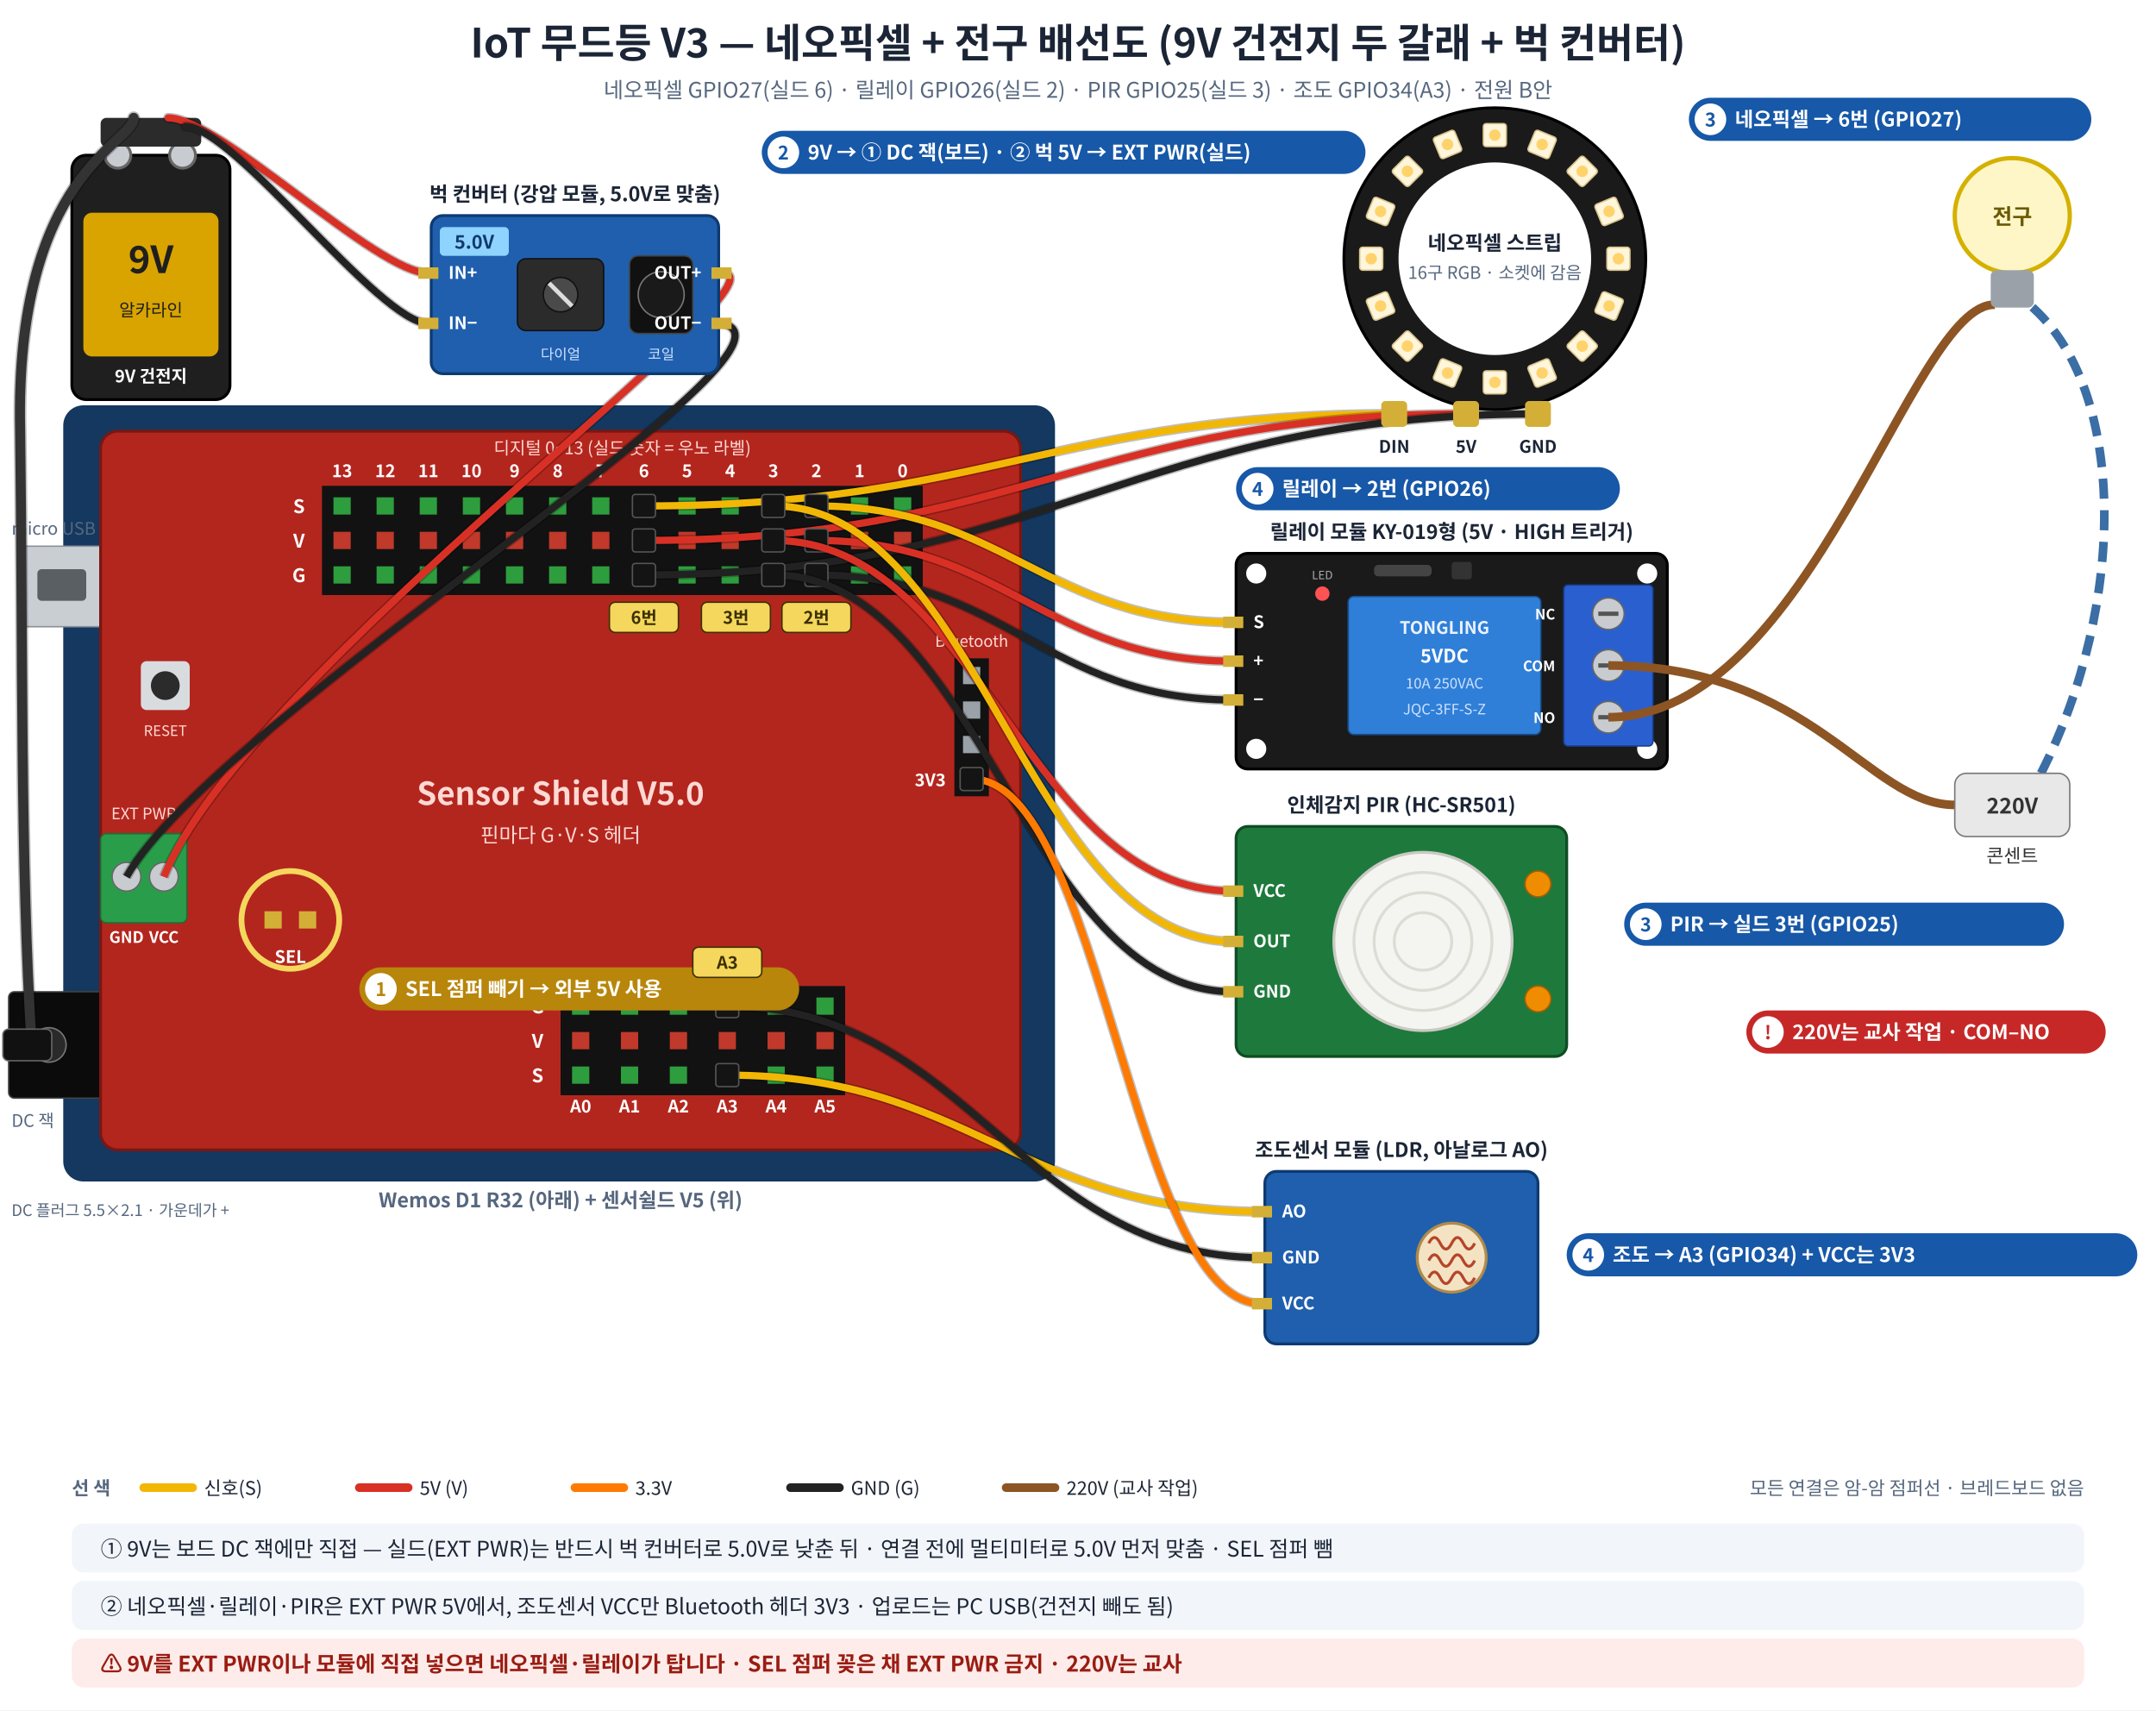
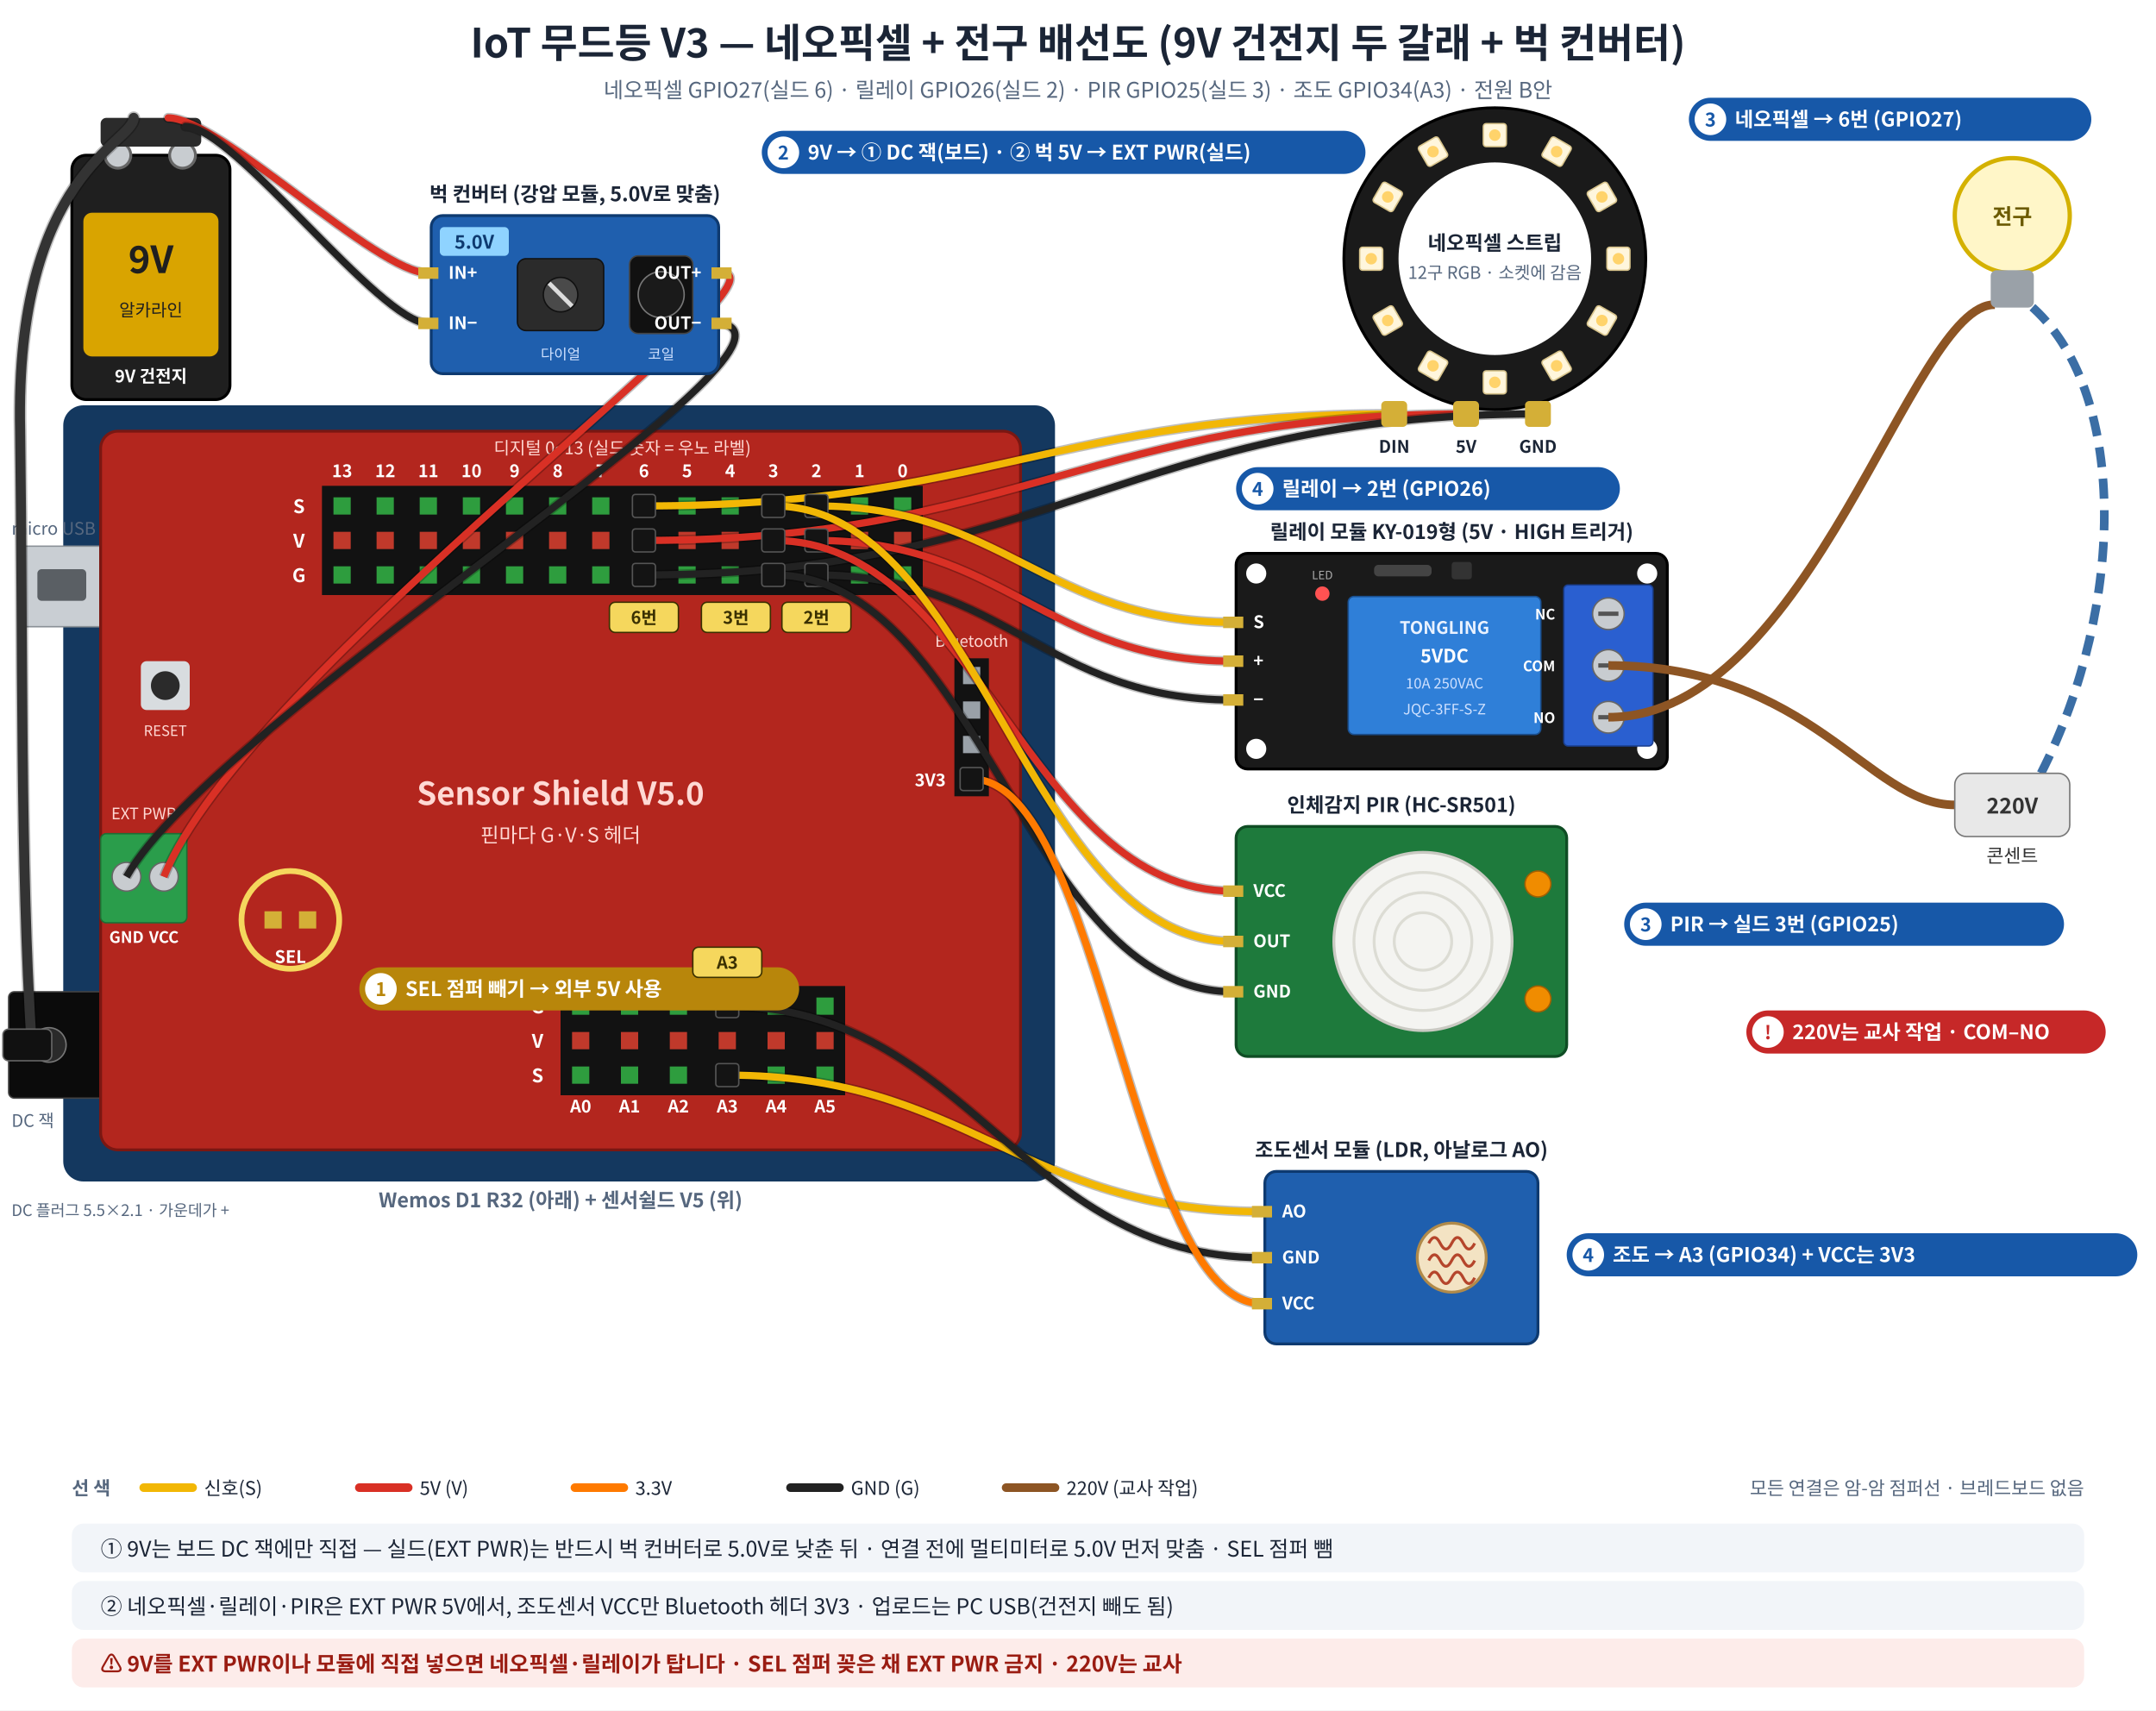
<svg xmlns="http://www.w3.org/2000/svg" width="1500" height="1190" viewBox="0 0 1500 1190" font-family="Pretendard, 'Noto Sans CJK KR', 'WenQuanYi Zen Hei', sans-serif">
  <rect width="1500" height="1190" fill="#ffffff" />
  <text x="750.0" y="40.0" font-size="28" font-weight="bold" fill="#1b2536" text-anchor="middle">IoT 무드등 V3 — 네오픽셀 + 전구 배선도 (9V 건전지 두 갈래 + 벅 컨버터)</text>
  <text x="750.0" y="68.0" font-size="15" fill="#56677e" text-anchor="middle">네오픽셀 GPIO27(실드 6) · 릴레이 GPIO26(실드 2) · PIR GPIO25(실드 3) · 조도 GPIO34(A3) · 전원 B안</text>
  <rect x="44" y="282" width="690" height="540" rx="14" fill="#14385f" />
  <rect x="14" y="380" width="70" height="56" rx="4" fill="#c9ced3" stroke="#8a9096" />
  <rect x="26" y="396" width="34" height="22" rx="3" fill="#5a5f64" />
  <text x="8.0" y="372.0" font-size="12" fill="#56677e" text-anchor="start">micro USB</text>
  <rect x="6" y="690" width="92" height="74" rx="4" fill="#0b0b0b" stroke="#444" />
  <circle cx="34" cy="727" r="12" fill="#2a2a2a" stroke="#777" />
  <text x="8.0" y="784.0" font-size="12" fill="#56677e" text-anchor="start">DC 잭</text>
  <text x="390.0" y="840.0" font-size="14" font-weight="bold" fill="#56677e" text-anchor="middle">Wemos D1 R32 (아래) + 센서쉴드 V5 (위)</text>
  <rect x="70" y="300" width="640" height="500" rx="12" fill="#b3261e" stroke="#7a1712" stroke-width="2" />
  <text x="390.0" y="560.0" font-size="22" font-weight="bold" fill="#ffd9d4" text-anchor="middle">Sensor Shield V5.0</text>
  <text x="390.0" y="586.0" font-size="14" fill="#ffd9d4" text-anchor="middle">핀마다 G·V·S 헤더</text>
  <rect x="224" y="338" width="418" height="76" fill="#121212" />
  <text x="628.0" y="332.0" font-size="12" font-weight="bold" fill="#ffffff" text-anchor="middle">0</text>
  <rect x="622" y="346" width="12" height="12" fill="#2e9d3e" />
  <rect x="622" y="370" width="12" height="12" fill="#c0392b" />
  <rect x="622" y="394" width="12" height="12" fill="#2e9d3e" />
  <text x="598.0" y="332.0" font-size="12" font-weight="bold" fill="#ffffff" text-anchor="middle">1</text>
  <rect x="592" y="346" width="12" height="12" fill="#2e9d3e" />
  <rect x="592" y="370" width="12" height="12" fill="#c0392b" />
  <rect x="592" y="394" width="12" height="12" fill="#2e9d3e" />
  <text x="568.0" y="332.0" font-size="12" font-weight="bold" fill="#ffffff" text-anchor="middle">2</text>
  <rect x="562" y="346" width="12" height="12" fill="#2e9d3e" />
  <rect x="562" y="370" width="12" height="12" fill="#c0392b" />
  <rect x="562" y="394" width="12" height="12" fill="#2e9d3e" />
  <text x="538.0" y="332.0" font-size="12" font-weight="bold" fill="#ffffff" text-anchor="middle">3</text>
  <rect x="532" y="346" width="12" height="12" fill="#2e9d3e" />
  <rect x="532" y="370" width="12" height="12" fill="#c0392b" />
  <rect x="532" y="394" width="12" height="12" fill="#2e9d3e" />
  <text x="508.0" y="332.0" font-size="12" font-weight="bold" fill="#ffffff" text-anchor="middle">4</text>
  <rect x="502" y="346" width="12" height="12" fill="#2e9d3e" />
  <rect x="502" y="370" width="12" height="12" fill="#c0392b" />
  <rect x="502" y="394" width="12" height="12" fill="#2e9d3e" />
  <text x="478.0" y="332.0" font-size="12" font-weight="bold" fill="#ffffff" text-anchor="middle">5</text>
  <rect x="472" y="346" width="12" height="12" fill="#2e9d3e" />
  <rect x="472" y="370" width="12" height="12" fill="#c0392b" />
  <rect x="472" y="394" width="12" height="12" fill="#2e9d3e" />
  <text x="448.0" y="332.0" font-size="12" font-weight="bold" fill="#ffffff" text-anchor="middle">6</text>
  <rect x="442" y="346" width="12" height="12" fill="#2e9d3e" />
  <rect x="442" y="370" width="12" height="12" fill="#c0392b" />
  <rect x="442" y="394" width="12" height="12" fill="#2e9d3e" />
  <text x="418.0" y="332.0" font-size="12" font-weight="bold" fill="#ffffff" text-anchor="middle">7</text>
  <rect x="412" y="346" width="12" height="12" fill="#2e9d3e" />
  <rect x="412" y="370" width="12" height="12" fill="#c0392b" />
  <rect x="412" y="394" width="12" height="12" fill="#2e9d3e" />
  <text x="388.0" y="332.0" font-size="12" font-weight="bold" fill="#ffffff" text-anchor="middle">8</text>
  <rect x="382" y="346" width="12" height="12" fill="#2e9d3e" />
  <rect x="382" y="370" width="12" height="12" fill="#c0392b" />
  <rect x="382" y="394" width="12" height="12" fill="#2e9d3e" />
  <text x="358.0" y="332.0" font-size="12" font-weight="bold" fill="#ffffff" text-anchor="middle">9</text>
  <rect x="352" y="346" width="12" height="12" fill="#2e9d3e" />
  <rect x="352" y="370" width="12" height="12" fill="#c0392b" />
  <rect x="352" y="394" width="12" height="12" fill="#2e9d3e" />
  <text x="328.0" y="332.0" font-size="12" font-weight="bold" fill="#ffffff" text-anchor="middle">10</text>
  <rect x="322" y="346" width="12" height="12" fill="#2e9d3e" />
  <rect x="322" y="370" width="12" height="12" fill="#c0392b" />
  <rect x="322" y="394" width="12" height="12" fill="#2e9d3e" />
  <text x="298.0" y="332.0" font-size="12" font-weight="bold" fill="#ffffff" text-anchor="middle">11</text>
  <rect x="292" y="346" width="12" height="12" fill="#2e9d3e" />
  <rect x="292" y="370" width="12" height="12" fill="#c0392b" />
  <rect x="292" y="394" width="12" height="12" fill="#2e9d3e" />
  <text x="268.0" y="332.0" font-size="12" font-weight="bold" fill="#ffffff" text-anchor="middle">12</text>
  <rect x="262" y="346" width="12" height="12" fill="#2e9d3e" />
  <rect x="262" y="370" width="12" height="12" fill="#c0392b" />
  <rect x="262" y="394" width="12" height="12" fill="#2e9d3e" />
  <text x="238.0" y="332.0" font-size="12" font-weight="bold" fill="#ffffff" text-anchor="middle">13</text>
  <rect x="232" y="346" width="12" height="12" fill="#2e9d3e" />
  <rect x="232" y="370" width="12" height="12" fill="#c0392b" />
  <rect x="232" y="394" width="12" height="12" fill="#2e9d3e" />
  <text x="208.0" y="357.0" font-size="13" font-weight="bold" fill="#ffffff" text-anchor="middle">S</text>
  <text x="208.0" y="381.0" font-size="13" font-weight="bold" fill="#ffffff" text-anchor="middle">V</text>
  <text x="208.0" y="405.0" font-size="13" font-weight="bold" fill="#ffffff" text-anchor="middle">G</text>
  <text x="433.0" y="316.0" font-size="12" fill="#ffd9d4" text-anchor="middle">디지털 0~13 (실드 숫자 = 우노 라벨)</text>
  <rect x="390" y="686" width="198" height="76" fill="#121212" />
  <text x="404.0" y="774.0" font-size="12" font-weight="bold" fill="#ffffff" text-anchor="middle">A0</text>
  <rect x="398" y="694" width="12" height="12" fill="#2e9d3e" />
  <rect x="398" y="718" width="12" height="12" fill="#c0392b" />
  <rect x="398" y="742" width="12" height="12" fill="#2e9d3e" />
  <text x="438.0" y="774.0" font-size="12" font-weight="bold" fill="#ffffff" text-anchor="middle">A1</text>
  <rect x="432" y="694" width="12" height="12" fill="#2e9d3e" />
  <rect x="432" y="718" width="12" height="12" fill="#c0392b" />
  <rect x="432" y="742" width="12" height="12" fill="#2e9d3e" />
  <text x="472.0" y="774.0" font-size="12" font-weight="bold" fill="#ffffff" text-anchor="middle">A2</text>
  <rect x="466" y="694" width="12" height="12" fill="#2e9d3e" />
  <rect x="466" y="718" width="12" height="12" fill="#c0392b" />
  <rect x="466" y="742" width="12" height="12" fill="#2e9d3e" />
  <text x="506.0" y="774.0" font-size="12" font-weight="bold" fill="#ffffff" text-anchor="middle">A3</text>
  <rect x="500" y="694" width="12" height="12" fill="#2e9d3e" />
  <rect x="500" y="718" width="12" height="12" fill="#c0392b" />
  <rect x="500" y="742" width="12" height="12" fill="#2e9d3e" />
  <text x="540.0" y="774.0" font-size="12" font-weight="bold" fill="#ffffff" text-anchor="middle">A4</text>
  <rect x="534" y="694" width="12" height="12" fill="#2e9d3e" />
  <rect x="534" y="718" width="12" height="12" fill="#c0392b" />
  <rect x="534" y="742" width="12" height="12" fill="#2e9d3e" />
  <text x="574.0" y="774.0" font-size="12" font-weight="bold" fill="#ffffff" text-anchor="middle">A5</text>
  <rect x="568" y="694" width="12" height="12" fill="#2e9d3e" />
  <rect x="568" y="718" width="12" height="12" fill="#c0392b" />
  <rect x="568" y="742" width="12" height="12" fill="#2e9d3e" />
  <text x="374.0" y="705.0" font-size="13" font-weight="bold" fill="#ffffff" text-anchor="middle">G</text>
  <text x="374.0" y="729.0" font-size="13" font-weight="bold" fill="#ffffff" text-anchor="middle">V</text>
  <text x="374.0" y="753.0" font-size="13" font-weight="bold" fill="#ffffff" text-anchor="middle">S</text>
  <rect x="664" y="458" width="24" height="96" fill="#121212" />
  <rect x="670" y="464" width="12" height="12" fill="#9aa1a8" />
  <rect x="670" y="488" width="12" height="12" fill="#9aa1a8" />
  <rect x="670" y="512" width="12" height="12" fill="#9aa1a8" />
  <rect x="670" y="536" width="12" height="12" fill="#c0392b" />
  <text x="658.0" y="547.0" font-size="12" font-weight="bold" fill="#ffffff" text-anchor="end">3V3</text>
  <text x="676.0" y="450.0" font-size="11" fill="#ffd9d4" text-anchor="middle">Bluetooth</text>
  <rect x="70" y="580" width="60" height="62" rx="4" fill="#2a9d4b" stroke="#1d6d34" />
  <circle cx="88" cy="610" r="10" fill="#c8ccd0" stroke="#666" />
  <circle cx="114" cy="610" r="10" fill="#c8ccd0" stroke="#666" />
  <text x="88.0" y="656.0" font-size="11" font-weight="bold" fill="#ffffff" text-anchor="middle">GND</text>
  <text x="114.0" y="656.0" font-size="11" font-weight="bold" fill="#ffffff" text-anchor="middle">VCC</text>
  <text x="100.0" y="570.0" font-size="11" fill="#ffd9d4" text-anchor="middle">EXT PWR</text>
  <rect x="184" y="634" width="12" height="12" fill="#d4af37" />
  <rect x="208" y="634" width="12" height="12" fill="#d4af37" />
  <text x="202.0" y="670.0" font-size="12" font-weight="bold" fill="#ffffff" text-anchor="middle">SEL</text>
  <rect x="98" y="460" width="34" height="34" rx="4" fill="#d8dcdf" />
  <circle cx="115" cy="477" r="10" fill="#2b2b2b" />
  <text x="115.0" y="512.0" font-size="10" fill="#ffd9d4" text-anchor="middle">RESET</text>
  <path d="M448.0 352.0 C 682.9 352.0, 735.1 288.0, 970.0 288.0" fill="none" stroke="#000" stroke-opacity="0.25" stroke-width="7" stroke-linecap="round" />
  <path d="M448.0 352.0 C 682.9 352.0, 735.1 288.0, 970.0 288.0" fill="none" stroke="#f2b705" stroke-width="5" stroke-linecap="round" />
  <path d="M448.0 376.0 C 705.4 376.0, 762.6 288.0, 1020.0 288.0" fill="none" stroke="#000" stroke-opacity="0.25" stroke-width="7" stroke-linecap="round" />
  <path d="M448.0 376.0 C 705.4 376.0, 762.6 288.0, 1020.0 288.0" fill="none" stroke="#d93025" stroke-width="5" stroke-linecap="round" />
  <path d="M448.0 400.0 C 727.9 400.0, 790.1 288.0, 1070.0 288.0" fill="none" stroke="#000" stroke-opacity="0.25" stroke-width="7" stroke-linecap="round" />
  <path d="M448.0 400.0 C 727.9 400.0, 790.1 288.0, 1070.0 288.0" fill="none" stroke="#222222" stroke-width="5" stroke-linecap="round" />
  <circle cx="1040" cy="180" r="105" fill="#1a1a1a" stroke="#000" stroke-width="2" />
  <circle cx="1040" cy="180" r="67" fill="#ffffff" />
  <rect x="1032.0" y="86.0" width="16" height="16" rx="2" fill="#fff6dc" stroke="#d8c48c" transform="rotate(-90.0 1040.0 94.0)" />
  <circle cx="1040.0" cy="94.0" r="4" fill="#ffd36b" />
-   <rect x="1064.9" y="92.5" width="16" height="16" rx="2" fill="#fff6dc" stroke="#d8c48c" transform="rotate(-67.5 1072.9 100.5)" />
-   <circle cx="1072.9" cy="100.5" r="4" fill="#ffd36b" />
-   <rect x="1092.8" y="111.2" width="16" height="16" rx="2" fill="#fff6dc" stroke="#d8c48c" transform="rotate(-45.0 1100.8 119.2)" />
-   <circle cx="1100.8" cy="119.2" r="4" fill="#ffd36b" />
-   <rect x="1111.5" y="139.1" width="16" height="16" rx="2" fill="#fff6dc" stroke="#d8c48c" transform="rotate(-22.5 1119.5 147.1)" />
-   <circle cx="1119.5" cy="147.1" r="4" fill="#ffd36b" />
+   <rect x="1075.0" y="97.5" width="16" height="16" rx="2" fill="#fff6dc" stroke="#d8c48c" transform="rotate(-60.0 1083.0 105.5)" />
+   <circle cx="1083.0" cy="105.5" r="4" fill="#ffd36b" />
+   <rect x="1106.5" y="129.0" width="16" height="16" rx="2" fill="#fff6dc" stroke="#d8c48c" transform="rotate(-30.0 1114.5 137.0)" />
+   <circle cx="1114.5" cy="137.0" r="4" fill="#ffd36b" />
  <rect x="1118.0" y="172.0" width="16" height="16" rx="2" fill="#fff6dc" stroke="#d8c48c" transform="rotate(0.0 1126.0 180.0)" />
  <circle cx="1126.0" cy="180.0" r="4" fill="#ffd36b" />
-   <rect x="1111.5" y="204.9" width="16" height="16" rx="2" fill="#fff6dc" stroke="#d8c48c" transform="rotate(22.5 1119.5 212.9)" />
-   <circle cx="1119.5" cy="212.9" r="4" fill="#ffd36b" />
-   <rect x="1092.8" y="232.8" width="16" height="16" rx="2" fill="#fff6dc" stroke="#d8c48c" transform="rotate(45.0 1100.8 240.8)" />
-   <circle cx="1100.8" cy="240.8" r="4" fill="#ffd36b" />
-   <rect x="1064.9" y="251.5" width="16" height="16" rx="2" fill="#fff6dc" stroke="#d8c48c" transform="rotate(67.5 1072.9 259.5)" />
-   <circle cx="1072.9" cy="259.5" r="4" fill="#ffd36b" />
+   <rect x="1106.5" y="215.0" width="16" height="16" rx="2" fill="#fff6dc" stroke="#d8c48c" transform="rotate(30.0 1114.5 223.0)" />
+   <circle cx="1114.5" cy="223.0" r="4" fill="#ffd36b" />
+   <rect x="1075.0" y="246.5" width="16" height="16" rx="2" fill="#fff6dc" stroke="#d8c48c" transform="rotate(60.0 1083.0 254.5)" />
+   <circle cx="1083.0" cy="254.5" r="4" fill="#ffd36b" />
  <rect x="1032.0" y="258.0" width="16" height="16" rx="2" fill="#fff6dc" stroke="#d8c48c" transform="rotate(90.0 1040.0 266.0)" />
  <circle cx="1040.0" cy="266.0" r="4" fill="#ffd36b" />
-   <rect x="999.1" y="251.5" width="16" height="16" rx="2" fill="#fff6dc" stroke="#d8c48c" transform="rotate(112.5 1007.1 259.5)" />
-   <circle cx="1007.1" cy="259.5" r="4" fill="#ffd36b" />
-   <rect x="971.2" y="232.8" width="16" height="16" rx="2" fill="#fff6dc" stroke="#d8c48c" transform="rotate(135.0 979.2 240.8)" />
-   <circle cx="979.2" cy="240.8" r="4" fill="#ffd36b" />
-   <rect x="952.5" y="204.9" width="16" height="16" rx="2" fill="#fff6dc" stroke="#d8c48c" transform="rotate(157.5 960.5 212.9)" />
-   <circle cx="960.5" cy="212.9" r="4" fill="#ffd36b" />
+   <rect x="989.0" y="246.5" width="16" height="16" rx="2" fill="#fff6dc" stroke="#d8c48c" transform="rotate(120.0 997.0 254.5)" />
+   <circle cx="997.0" cy="254.5" r="4" fill="#ffd36b" />
+   <rect x="957.5" y="215.0" width="16" height="16" rx="2" fill="#fff6dc" stroke="#d8c48c" transform="rotate(150.0 965.5 223.0)" />
+   <circle cx="965.5" cy="223.0" r="4" fill="#ffd36b" />
  <rect x="946.0" y="172.0" width="16" height="16" rx="2" fill="#fff6dc" stroke="#d8c48c" transform="rotate(180.0 954.0 180.0)" />
  <circle cx="954.0" cy="180.0" r="4" fill="#ffd36b" />
-   <rect x="952.5" y="139.1" width="16" height="16" rx="2" fill="#fff6dc" stroke="#d8c48c" transform="rotate(202.5 960.5 147.1)" />
-   <circle cx="960.5" cy="147.1" r="4" fill="#ffd36b" />
-   <rect x="971.2" y="111.2" width="16" height="16" rx="2" fill="#fff6dc" stroke="#d8c48c" transform="rotate(225.0 979.2 119.2)" />
-   <circle cx="979.2" cy="119.2" r="4" fill="#ffd36b" />
-   <rect x="999.1" y="92.5" width="16" height="16" rx="2" fill="#fff6dc" stroke="#d8c48c" transform="rotate(247.5 1007.1 100.5)" />
-   <circle cx="1007.1" cy="100.5" r="4" fill="#ffd36b" />
+   <rect x="957.5" y="129.0" width="16" height="16" rx="2" fill="#fff6dc" stroke="#d8c48c" transform="rotate(210.0 965.5 137.0)" />
+   <circle cx="965.5" cy="137.0" r="4" fill="#ffd36b" />
+   <rect x="989.0" y="97.5" width="16" height="16" rx="2" fill="#fff6dc" stroke="#d8c48c" transform="rotate(240.0 997.0 105.5)" />
+   <circle cx="997.0" cy="105.5" r="4" fill="#ffd36b" />
  <text x="1040.0" y="174.0" font-size="14" font-weight="bold" fill="#1b2536" text-anchor="middle">네오픽셀 스트립</text>
-   <text x="1040.0" y="194.0" font-size="12" fill="#56677e" text-anchor="middle">16구 RGB · 소켓에 감음</text>
+   <text x="1040.0" y="194.0" font-size="12" fill="#56677e" text-anchor="middle">12구 RGB · 소켓에 감음</text>
  <rect x="961" y="279" width="18" height="18" rx="3" fill="#d4af37" />
  <text x="970.0" y="315.0" font-size="12" font-weight="bold" fill="#1b2536" text-anchor="middle">DIN</text>
  <rect x="1011" y="279" width="18" height="18" rx="3" fill="#d4af37" />
  <text x="1020.0" y="315.0" font-size="12" font-weight="bold" fill="#1b2536" text-anchor="middle">5V</text>
  <rect x="1061" y="279" width="18" height="18" rx="3" fill="#d4af37" />
  <text x="1070.0" y="315.0" font-size="12" font-weight="bold" fill="#1b2536" text-anchor="middle">GND</text>
  <rect x="440" y="344" width="16" height="16" rx="2" fill="#141414" stroke="#555" stroke-width="1" />
  <rect x="440" y="368" width="16" height="16" rx="2" fill="#141414" stroke="#555" stroke-width="1" />
  <rect x="440" y="392" width="16" height="16" rx="2" fill="#141414" stroke="#555" stroke-width="1" />
  <path d="M568.0 352.0 C 698.5 352.0, 727.5 433.0, 858.0 433.0" fill="none" stroke="#000" stroke-opacity="0.25" stroke-width="7" stroke-linecap="round" />
  <path d="M568.0 352.0 C 698.5 352.0, 727.5 433.0, 858.0 433.0" fill="none" stroke="#f2b705" stroke-width="5" stroke-linecap="round" />
  <path d="M568.0 376.0 C 698.5 376.0, 727.5 460.0, 858.0 460.0" fill="none" stroke="#000" stroke-opacity="0.25" stroke-width="7" stroke-linecap="round" />
  <path d="M568.0 376.0 C 698.5 376.0, 727.5 460.0, 858.0 460.0" fill="none" stroke="#d93025" stroke-width="5" stroke-linecap="round" />
  <path d="M568.0 400.0 C 698.5 400.0, 727.5 487.0, 858.0 487.0" fill="none" stroke="#000" stroke-opacity="0.25" stroke-width="7" stroke-linecap="round" />
  <path d="M568.0 400.0 C 698.5 400.0, 727.5 487.0, 858.0 487.0" fill="none" stroke="#222222" stroke-width="5" stroke-linecap="round" />
  <rect x="860" y="385" width="300" height="150" rx="8" fill="#1a1a1a" stroke="#000" stroke-width="2" />
  <circle cx="874" cy="399" r="7" fill="#ffffff" />
  <circle cx="1146" cy="399" r="7" fill="#ffffff" />
  <circle cx="874" cy="521" r="7" fill="#ffffff" />
  <circle cx="1146" cy="521" r="7" fill="#ffffff" />
  <rect x="938" y="415" width="134" height="96" rx="4" fill="#2f7fd8" stroke="#1a4f8f" />
  <text x="1005.0" y="441.0" font-size="12" font-weight="bold" fill="#eaf2ff" text-anchor="middle">TONGLING</text>
  <text x="1005.0" y="461.0" font-size="13" font-weight="bold" fill="#ffffff" text-anchor="middle">5VDC</text>
  <text x="1005.0" y="479.0" font-size="10" fill="#cfe1ff" text-anchor="middle">10A 250VAC</text>
  <text x="1005.0" y="497.0" font-size="10" fill="#cfe1ff" text-anchor="middle">JQC-3FF-S-Z</text>
  <rect x="1088" y="407" width="62" height="112" rx="3" fill="#2a5fd0" stroke="#1a3f90" />
  <circle cx="1119" cy="427" r="11" fill="#c8ccd0" stroke="#666" />
  <path d="M1112 427 h14" stroke="#555" stroke-width="3" />
  <text x="1082.0" y="431.0" font-size="10" font-weight="bold" fill="#ffffff" text-anchor="end">NC</text>
  <circle cx="1119" cy="463" r="11" fill="#c8ccd0" stroke="#666" />
  <path d="M1112 463 h14" stroke="#555" stroke-width="3" />
  <text x="1082.0" y="467.0" font-size="10" font-weight="bold" fill="#ffffff" text-anchor="end">COM</text>
  <circle cx="1119" cy="499" r="11" fill="#c8ccd0" stroke="#666" />
  <path d="M1112 499 h14" stroke="#555" stroke-width="3" />
  <text x="1082.0" y="503.0" font-size="10" font-weight="bold" fill="#ffffff" text-anchor="end">NO</text>
  <rect x="956" y="393" width="40" height="8" rx="3" fill="#444" />
  <rect x="1010" y="391" width="14" height="12" rx="2" fill="#333" />
  <circle cx="920" cy="413" r="5" fill="#ff5252" />
  <text x="920.0" y="403.0" font-size="8" fill="#aaa" text-anchor="middle">LED</text>
  <text x="1010.0" y="375.0" font-size="14" font-weight="bold" fill="#1b2536" text-anchor="middle">릴레이 모듈 KY-019형 (5V · HIGH 트리거)</text>
  <rect x="851" y="429" width="14" height="8" fill="#d4af37" />
  <text x="872.0" y="437.0" font-size="12" font-weight="bold" fill="#ffffff" text-anchor="start">S</text>
  <rect x="851" y="456" width="14" height="8" fill="#d4af37" />
  <text x="872.0" y="464.0" font-size="12" font-weight="bold" fill="#ffffff" text-anchor="start">+</text>
  <rect x="851" y="483" width="14" height="8" fill="#d4af37" />
  <text x="872.0" y="491.0" font-size="12" font-weight="bold" fill="#ffffff" text-anchor="start">−</text>
  <rect x="560" y="344" width="16" height="16" rx="2" fill="#141414" stroke="#555" stroke-width="1" />
  <rect x="560" y="368" width="16" height="16" rx="2" fill="#141414" stroke="#555" stroke-width="1" />
  <rect x="560" y="392" width="16" height="16" rx="2" fill="#141414" stroke="#555" stroke-width="1" />
  <path d="M538.0 376.0 C 682.0 376.0, 714.0 620.0, 858.0 620.0" fill="none" stroke="#000" stroke-opacity="0.25" stroke-width="7" stroke-linecap="round" />
  <path d="M538.0 376.0 C 682.0 376.0, 714.0 620.0, 858.0 620.0" fill="none" stroke="#d93025" stroke-width="5" stroke-linecap="round" />
  <path d="M538.0 352.0 C 682.0 352.0, 714.0 655.0, 858.0 655.0" fill="none" stroke="#000" stroke-opacity="0.25" stroke-width="7" stroke-linecap="round" />
  <path d="M538.0 352.0 C 682.0 352.0, 714.0 655.0, 858.0 655.0" fill="none" stroke="#f2b705" stroke-width="5" stroke-linecap="round" />
  <path d="M538.0 400.0 C 682.0 400.0, 714.0 690.0, 858.0 690.0" fill="none" stroke="#000" stroke-opacity="0.25" stroke-width="7" stroke-linecap="round" />
  <path d="M538.0 400.0 C 682.0 400.0, 714.0 690.0, 858.0 690.0" fill="none" stroke="#222222" stroke-width="5" stroke-linecap="round" />
  <path d="M506.0 748.0 C 673.4 748.0, 710.6 843.0, 878.0 843.0" fill="none" stroke="#000" stroke-opacity="0.25" stroke-width="7" stroke-linecap="round" />
  <path d="M506.0 748.0 C 673.4 748.0, 710.6 843.0, 878.0 843.0" fill="none" stroke="#f2b705" stroke-width="5" stroke-linecap="round" />
  <path d="M506.0 700.0 C 673.4 700.0, 710.6 875.0, 878.0 875.0" fill="none" stroke="#000" stroke-opacity="0.25" stroke-width="7" stroke-linecap="round" />
  <path d="M506.0 700.0 C 673.4 700.0, 710.6 875.0, 878.0 875.0" fill="none" stroke="#222222" stroke-width="5" stroke-linecap="round" />
  <path d="M676.0 542.0 C 766.9 542.0, 787.1 907.0, 878.0 907.0" fill="none" stroke="#000" stroke-opacity="0.25" stroke-width="7" stroke-linecap="round" />
  <path d="M676.0 542.0 C 766.9 542.0, 787.1 907.0, 878.0 907.0" fill="none" stroke="#ff7a00" stroke-width="5" stroke-linecap="round" />
  <rect x="860" y="575" width="230" height="160" rx="8" fill="#1e7a3c" stroke="#0f4d24" stroke-width="2" />
  <circle cx="990" cy="655" r="62" fill="#f4f4f1" stroke="#c9c9c2" stroke-width="2" />
  <circle cx="990" cy="655" r="48" fill="none" stroke="#dcdcd4" stroke-width="2" />
  <circle cx="990" cy="655" r="34" fill="none" stroke="#dcdcd4" stroke-width="2" />
  <circle cx="990" cy="655" r="20" fill="none" stroke="#dcdcd4" stroke-width="2" />
  <circle cx="1070" cy="615" r="9" fill="#f08c00" stroke="#a35f00" />
  <circle cx="1070" cy="695" r="9" fill="#f08c00" stroke="#a35f00" />
  <text x="975.0" y="565.0" font-size="14" font-weight="bold" fill="#1b2536" text-anchor="middle">인체감지 PIR (HC-SR501)</text>
  <rect x="851" y="616" width="14" height="8" fill="#d4af37" />
  <text x="872.0" y="624.0" font-size="12" font-weight="bold" fill="#ffffff" text-anchor="start">VCC</text>
  <rect x="851" y="651" width="14" height="8" fill="#d4af37" />
  <text x="872.0" y="659.0" font-size="12" font-weight="bold" fill="#ffffff" text-anchor="start">OUT</text>
  <rect x="851" y="686" width="14" height="8" fill="#d4af37" />
  <text x="872.0" y="694.0" font-size="12" font-weight="bold" fill="#ffffff" text-anchor="start">GND</text>
  <rect x="880" y="815" width="190" height="120" rx="8" fill="#1f5fae" stroke="#0e3a70" stroke-width="2" />
  <circle cx="1010" cy="875" r="24" fill="#f3e3c3" stroke="#b08a4a" stroke-width="2" />
  <path d="M994 865 q4 -8 8 0 t8 0 t8 0 t8 0 M994 877 q4 -8 8 0 t8 0 t8 0 t8 0 M994 889 q4 -8 8 0 t8 0 t8 0 t8 0" fill="none" stroke="#b5452b" stroke-width="2" />
  <text x="975.0" y="805.0" font-size="14" font-weight="bold" fill="#1b2536" text-anchor="middle">조도센서 모듈 (LDR, 아날로그 AO)</text>
  <rect x="871" y="839" width="14" height="8" fill="#d4af37" />
  <text x="892.0" y="847.0" font-size="12" font-weight="bold" fill="#ffffff" text-anchor="start">AO</text>
  <rect x="871" y="871" width="14" height="8" fill="#d4af37" />
  <text x="892.0" y="879.0" font-size="12" font-weight="bold" fill="#ffffff" text-anchor="start">GND</text>
  <rect x="871" y="903" width="14" height="8" fill="#d4af37" />
  <text x="892.0" y="911.0" font-size="12" font-weight="bold" fill="#ffffff" text-anchor="start">VCC</text>
  <rect x="530" y="344" width="16" height="16" rx="2" fill="#141414" stroke="#555" stroke-width="1" />
  <rect x="530" y="368" width="16" height="16" rx="2" fill="#141414" stroke="#555" stroke-width="1" />
  <rect x="530" y="392" width="16" height="16" rx="2" fill="#141414" stroke="#555" stroke-width="1" />
  <rect x="498" y="740" width="16" height="16" rx="2" fill="#141414" stroke="#555" stroke-width="1" />
  <rect x="498" y="692" width="16" height="16" rx="2" fill="#141414" stroke="#555" stroke-width="1" />
  <rect x="668" y="534" width="16" height="16" rx="2" fill="#141414" stroke="#555" stroke-width="1" />
  <rect x="1130" y="628" width="306" height="30" rx="15" fill="#1758a8" />
  <circle cx="1145" cy="643" r="11" fill="#ffffff" />
  <text x="1145.0" y="648.0" font-size="13" font-weight="bold" fill="#1758a8" text-anchor="middle">3</text>
  <text x="1162.0" y="648.0" font-size="14" font-weight="bold" fill="#ffffff" text-anchor="start">PIR → 실드 3번 (GPIO25)</text>
  <rect x="1090" y="858" width="397" height="30" rx="15" fill="#1758a8" />
  <circle cx="1105" cy="873" r="11" fill="#ffffff" />
  <text x="1105.0" y="878.0" font-size="13" font-weight="bold" fill="#1758a8" text-anchor="middle">4</text>
  <text x="1122.0" y="878.0" font-size="14" font-weight="bold" fill="#ffffff" text-anchor="start">조도 → A3 (GPIO34) + VCC는 3V3</text>
  <path d="M1119 463 C 1260 463, 1300 560, 1360 560" fill="none" stroke="#8d5524" stroke-width="6" />
  <path d="M1119 499 C 1260 499, 1330 210, 1388 212" fill="none" stroke="#8d5524" stroke-width="6" />
  <path d="M1420 538 C 1480 420, 1480 270, 1412 212" fill="none" stroke="#3b6ea5" stroke-width="6" stroke-dasharray="14 8" />
  <circle cx="1400" cy="150" r="40" fill="#fff6c8" stroke="#d4b100" stroke-width="3" />
  <rect x="1385" y="188" width="30" height="26" rx="4" fill="#9aa1a8" />
  <text x="1400.0" y="156.0" font-size="15" font-weight="bold" fill="#6b5a00" text-anchor="middle">전구</text>
  <rect x="1360" y="538" width="80" height="44" rx="8" fill="#e8e8e8" stroke="#777" />
  <text x="1400.0" y="566.0" font-size="15" font-weight="bold" fill="#333" text-anchor="middle">220V</text>
  <text x="1400.0" y="600.0" font-size="13" fill="#333" text-anchor="middle">콘센트</text>
+   <circle cx="202" cy="640" r="34" fill="none" stroke="#f5d75d" stroke-width="4" />
+   <rect x="250" y="673" width="306" height="30" rx="15" fill="#b8860b" />
+   <circle cx="265" cy="688" r="11" fill="#ffffff" />
+   <text x="265.0" y="693.0" font-size="13" font-weight="bold" fill="#b8860b" text-anchor="middle">1</text>
+   <text x="282.0" y="693.0" font-size="14" font-weight="bold" fill="#ffffff" text-anchor="start">SEL 점퍼 빼기 → 외부 5V 사용</text>
+   <rect x="1175" y="68" width="280" height="30" rx="15" fill="#1758a8" />
+   <circle cx="1190" cy="83" r="11" fill="#ffffff" />
+   <text x="1190.0" y="88.0" font-size="13" font-weight="bold" fill="#1758a8" text-anchor="middle">3</text>
+   <text x="1207.0" y="88.0" font-size="14" font-weight="bold" fill="#ffffff" text-anchor="start">네오픽셀 → 6번 (GPIO27)</text>
+   <rect x="860" y="325" width="267" height="30" rx="15" fill="#1758a8" />
+   <circle cx="875" cy="340" r="11" fill="#ffffff" />
+   <text x="875.0" y="345.0" font-size="13" font-weight="bold" fill="#1758a8" text-anchor="middle">4</text>
+   <text x="892.0" y="345.0" font-size="14" font-weight="bold" fill="#ffffff" text-anchor="start">릴레이 → 2번 (GPIO26)</text>
+   <rect x="424" y="419" width="48" height="21" rx="4" fill="#f5d75d" stroke="#3a3000" />
+   <text x="448.0" y="434.0" font-size="12" font-weight="bold" fill="#3a3000" text-anchor="middle">6번</text>
+   <rect x="544" y="419" width="48" height="21" rx="4" fill="#f5d75d" stroke="#3a3000" />
+   <text x="568.0" y="434.0" font-size="12" font-weight="bold" fill="#3a3000" text-anchor="middle">2번</text>
+   <rect x="488" y="419" width="48" height="21" rx="4" fill="#f5d75d" stroke="#3a3000" />
+   <text x="512.0" y="434.0" font-size="12" font-weight="bold" fill="#3a3000" text-anchor="middle">3번</text>
+   <rect x="482" y="659" width="48" height="21" rx="4" fill="#f5d75d" stroke="#3a3000" />
+   <text x="506.0" y="674.0" font-size="12" font-weight="bold" fill="#3a3000" text-anchor="middle">A3</text>
  <rect x="1215" y="703" width="250" height="30" rx="15" fill="#c62828" />
  <circle cx="1230" cy="718" r="11" fill="#ffffff" />
  <text x="1230.0" y="723.0" font-size="13" font-weight="bold" fill="#c62828" text-anchor="middle">!</text>
  <text x="1247.0" y="723.0" font-size="14" font-weight="bold" fill="#ffffff" text-anchor="start">220V는 교사 작업 · COM–NO</text>
  <rect x="50" y="108" width="110" height="170" rx="10" fill="#1f1f1f" stroke="#000" stroke-width="2" />
  <rect x="58" y="148" width="94" height="100" rx="6" fill="#d9a400" />
  <text x="105.0" y="190.0" font-size="26" font-weight="bold" fill="#1f1f1f" text-anchor="middle">9V</text>
  <text x="105.0" y="220.0" font-size="12" fill="#1f1f1f" text-anchor="middle">알카라인</text>
  <circle cx="82" cy="108" r="9" fill="#c8ccd0" stroke="#666" stroke-width="2" />
  <rect x="118" y="99" width="18" height="18" rx="9" fill="#c8ccd0" stroke="#666" stroke-width="2" />
  <text x="82.0" y="92.0" font-size="14" font-weight="bold" fill="#d93025" text-anchor="middle">+</text>
  <text x="127.0" y="92.0" font-size="14" font-weight="bold" fill="#222" text-anchor="middle">−</text>
  <rect x="70" y="82" width="70" height="20" rx="4" fill="#2b2b2b" />
  <text x="105.0" y="266.0" font-size="12" font-weight="bold" fill="#ffffff" text-anchor="middle">9V 건전지</text>
  <path d="M93 82 C 93 100, 10 120, 14 300 C 16 450, 14 600, 22 727" fill="none" stroke="#000" stroke-opacity="0.25" stroke-width="9" stroke-linecap="round" />
  <path d="M93 82 C 93 100, 10 120, 14 300 C 16 450, 14 600, 22 727" fill="none" stroke="#333" stroke-width="7" stroke-linecap="round" />
  <rect x="2" y="716" width="34" height="22" rx="4" fill="#111" stroke="#666" />
  <text x="8.0" y="846.0" font-size="11" fill="#56677e" text-anchor="start">DC 플러그 5.5×2.1 · 가운데가 +</text>
  <path d="M117.0 82.0 C 153.2 82.0, 261.8 190.0, 298.0 190.0" fill="none" stroke="#000" stroke-opacity="0.25" stroke-width="7" stroke-linecap="round" />
  <path d="M117.0 82.0 C 153.2 82.0, 261.8 190.0, 298.0 190.0" fill="none" stroke="#d93025" stroke-width="5" stroke-linecap="round" />
  <path d="M129.0 88.0 C 162.8 88.0, 264.2 225.0, 298.0 225.0" fill="none" stroke="#000" stroke-opacity="0.25" stroke-width="7" stroke-linecap="round" />
  <path d="M129.0 88.0 C 162.8 88.0, 264.2 225.0, 298.0 225.0" fill="none" stroke="#222222" stroke-width="5" stroke-linecap="round" />
  <path d="M502 190 C 560 190, 170 470, 114 610" fill="none" stroke="#000" stroke-opacity="0.25" stroke-width="7" />
  <path d="M502 190 C 560 190, 170 470, 114 610" fill="none" stroke="#d93025" stroke-width="5" />
  <path d="M502 225 C 580 240, 150 500, 88 610" fill="none" stroke="#000" stroke-opacity="0.25" stroke-width="7" />
  <path d="M502 225 C 580 240, 150 500, 88 610" fill="none" stroke="#222222" stroke-width="5" />
  <rect x="300" y="150" width="200" height="110" rx="8" fill="#1f5fae" stroke="#0e3a70" stroke-width="2" />
  <rect x="360" y="180" width="60" height="50" rx="6" fill="#2b2b2b" stroke="#111" />
  <circle cx="390" cy="205" r="12" fill="#4a4a4a" stroke="#111" />
  <path d="M382 197 l16 16" stroke="#ddd" stroke-width="3" />
  <rect x="438" y="178" width="44" height="54" rx="6" fill="#111" stroke="#444" />
  <circle cx="460" cy="205" r="16" fill="#1a1a1a" stroke="#777" />
  <rect x="306" y="158" width="48" height="20" rx="3" fill="#8fd3ff" />
  <text x="330.0" y="173.0" font-size="13" font-weight="bold" fill="#0e3a70" text-anchor="middle">5.0V</text>
  <text x="400.0" y="140.0" font-size="14" font-weight="bold" fill="#1b2536" text-anchor="middle">벅 컨버터 (강압 모듈, 5.0V로 맞춤)</text>
  <text x="390.0" y="250.0" font-size="10" fill="#cfe1ff" text-anchor="middle">다이얼</text>
  <text x="460.0" y="250.0" font-size="10" fill="#cfe1ff" text-anchor="middle">코일</text>
  <rect x="291" y="186" width="14" height="8" fill="#d4af37" />
  <text x="312.0" y="194.0" font-size="12" font-weight="bold" fill="#ffffff" text-anchor="start">IN+</text>
  <rect x="291" y="221" width="14" height="8" fill="#d4af37" />
  <text x="312.0" y="229.0" font-size="12" font-weight="bold" fill="#ffffff" text-anchor="start">IN−</text>
  <rect x="495" y="186" width="14" height="8" fill="#d4af37" />
  <text x="488.0" y="194.0" font-size="12" font-weight="bold" fill="#ffffff" text-anchor="end">OUT+</text>
  <rect x="495" y="221" width="14" height="8" fill="#d4af37" />
  <text x="488.0" y="229.0" font-size="12" font-weight="bold" fill="#ffffff" text-anchor="end">OUT−</text>
-   <circle cx="202" cy="640" r="34" fill="none" stroke="#f5d75d" stroke-width="4" />
-   <rect x="250" y="673" width="306" height="30" rx="15" fill="#b8860b" />
-   <circle cx="265" cy="688" r="11" fill="#ffffff" />
-   <text x="265.0" y="693.0" font-size="13" font-weight="bold" fill="#b8860b" text-anchor="middle">1</text>
-   <text x="282.0" y="693.0" font-size="14" font-weight="bold" fill="#ffffff" text-anchor="start">SEL 점퍼 빼기 → 외부 5V 사용</text>
  <rect x="530" y="91" width="420" height="30" rx="15" fill="#1758a8" />
  <circle cx="545" cy="106" r="11" fill="#ffffff" />
  <text x="545.0" y="111.0" font-size="13" font-weight="bold" fill="#1758a8" text-anchor="middle">2</text>
  <text x="562.0" y="111.0" font-size="14" font-weight="bold" fill="#ffffff" text-anchor="start">9V → ① DC 잭(보드) · ② 벅 5V → EXT PWR(실드)</text>
-   <rect x="1175" y="68" width="280" height="30" rx="15" fill="#1758a8" />
-   <circle cx="1190" cy="83" r="11" fill="#ffffff" />
-   <text x="1190.0" y="88.0" font-size="13" font-weight="bold" fill="#1758a8" text-anchor="middle">3</text>
-   <text x="1207.0" y="88.0" font-size="14" font-weight="bold" fill="#ffffff" text-anchor="start">네오픽셀 → 6번 (GPIO27)</text>
-   <rect x="860" y="325" width="267" height="30" rx="15" fill="#1758a8" />
-   <circle cx="875" cy="340" r="11" fill="#ffffff" />
-   <text x="875.0" y="345.0" font-size="13" font-weight="bold" fill="#1758a8" text-anchor="middle">4</text>
-   <text x="892.0" y="345.0" font-size="14" font-weight="bold" fill="#ffffff" text-anchor="start">릴레이 → 2번 (GPIO26)</text>
-   <rect x="424" y="419" width="48" height="21" rx="4" fill="#f5d75d" stroke="#3a3000" />
-   <text x="448.0" y="434.0" font-size="12" font-weight="bold" fill="#3a3000" text-anchor="middle">6번</text>
-   <rect x="544" y="419" width="48" height="21" rx="4" fill="#f5d75d" stroke="#3a3000" />
-   <text x="568.0" y="434.0" font-size="12" font-weight="bold" fill="#3a3000" text-anchor="middle">2번</text>
-   <rect x="488" y="419" width="48" height="21" rx="4" fill="#f5d75d" stroke="#3a3000" />
-   <text x="512.0" y="434.0" font-size="12" font-weight="bold" fill="#3a3000" text-anchor="middle">3번</text>
-   <rect x="482" y="659" width="48" height="21" rx="4" fill="#f5d75d" stroke="#3a3000" />
-   <text x="506.0" y="674.0" font-size="12" font-weight="bold" fill="#3a3000" text-anchor="middle">A3</text>
  <text x="50.0" y="1040.0" font-size="13" font-weight="bold" fill="#56677e" text-anchor="start">선 색</text>
  <path d="M100 1035 h34" stroke="#f2b705" stroke-width="6" stroke-linecap="round" />
  <text x="142.0" y="1040.0" font-size="13" fill="#1b2536" text-anchor="start">신호(S)</text>
  <path d="M250 1035 h34" stroke="#d93025" stroke-width="6" stroke-linecap="round" />
  <text x="292.0" y="1040.0" font-size="13" fill="#1b2536" text-anchor="start">5V (V)</text>
  <path d="M400 1035 h34" stroke="#ff7a00" stroke-width="6" stroke-linecap="round" />
  <text x="442.0" y="1040.0" font-size="13" fill="#1b2536" text-anchor="start">3.3V</text>
  <path d="M550 1035 h34" stroke="#222222" stroke-width="6" stroke-linecap="round" />
  <text x="592.0" y="1040.0" font-size="13" fill="#1b2536" text-anchor="start">GND (G)</text>
  <path d="M700 1035 h34" stroke="#8d5524" stroke-width="6" stroke-linecap="round" />
  <text x="742.0" y="1040.0" font-size="13" fill="#1b2536" text-anchor="start">220V (교사 작업)</text>
  <text x="1450.0" y="1040.0" font-size="13" fill="#56677e" text-anchor="end">모든 연결은 암-암 점퍼선 · 브레드보드 없음</text>
  <rect x="50" y="1060" width="1400" height="34" rx="8" fill="#f2f5f9" />
  <text x="70.0" y="1083.0" font-size="15" fill="#1b2536" text-anchor="start">① 9V는 보드 DC 잭에만 직접 — 실드(EXT PWR)는 반드시 벅 컨버터로 5.0V로 낮춘 뒤 · 연결 전에 멀티미터로 5.0V 먼저 맞춤 · SEL 점퍼 뺌</text>
  <rect x="50" y="1100" width="1400" height="34" rx="8" fill="#f2f5f9" />
  <text x="70.0" y="1123.0" font-size="15" fill="#1b2536" text-anchor="start">② 네오픽셀·릴레이·PIR은 EXT PWR 5V에서, 조도센서 VCC만 Bluetooth 헤더 3V3 · 업로드는 PC USB(건전지 빼도 됨)</text>
  <rect x="50" y="1140" width="1400" height="34" rx="8" fill="#fdecea" />
  <text x="70.0" y="1163.0" font-size="15" font-weight="bold" fill="#9a1c12" text-anchor="start">⚠ 9V를 EXT PWR이나 모듈에 직접 넣으면 네오픽셀·릴레이가 탑니다 · SEL 점퍼 꽂은 채 EXT PWR 금지 · 220V는 교사</text>
</svg>
